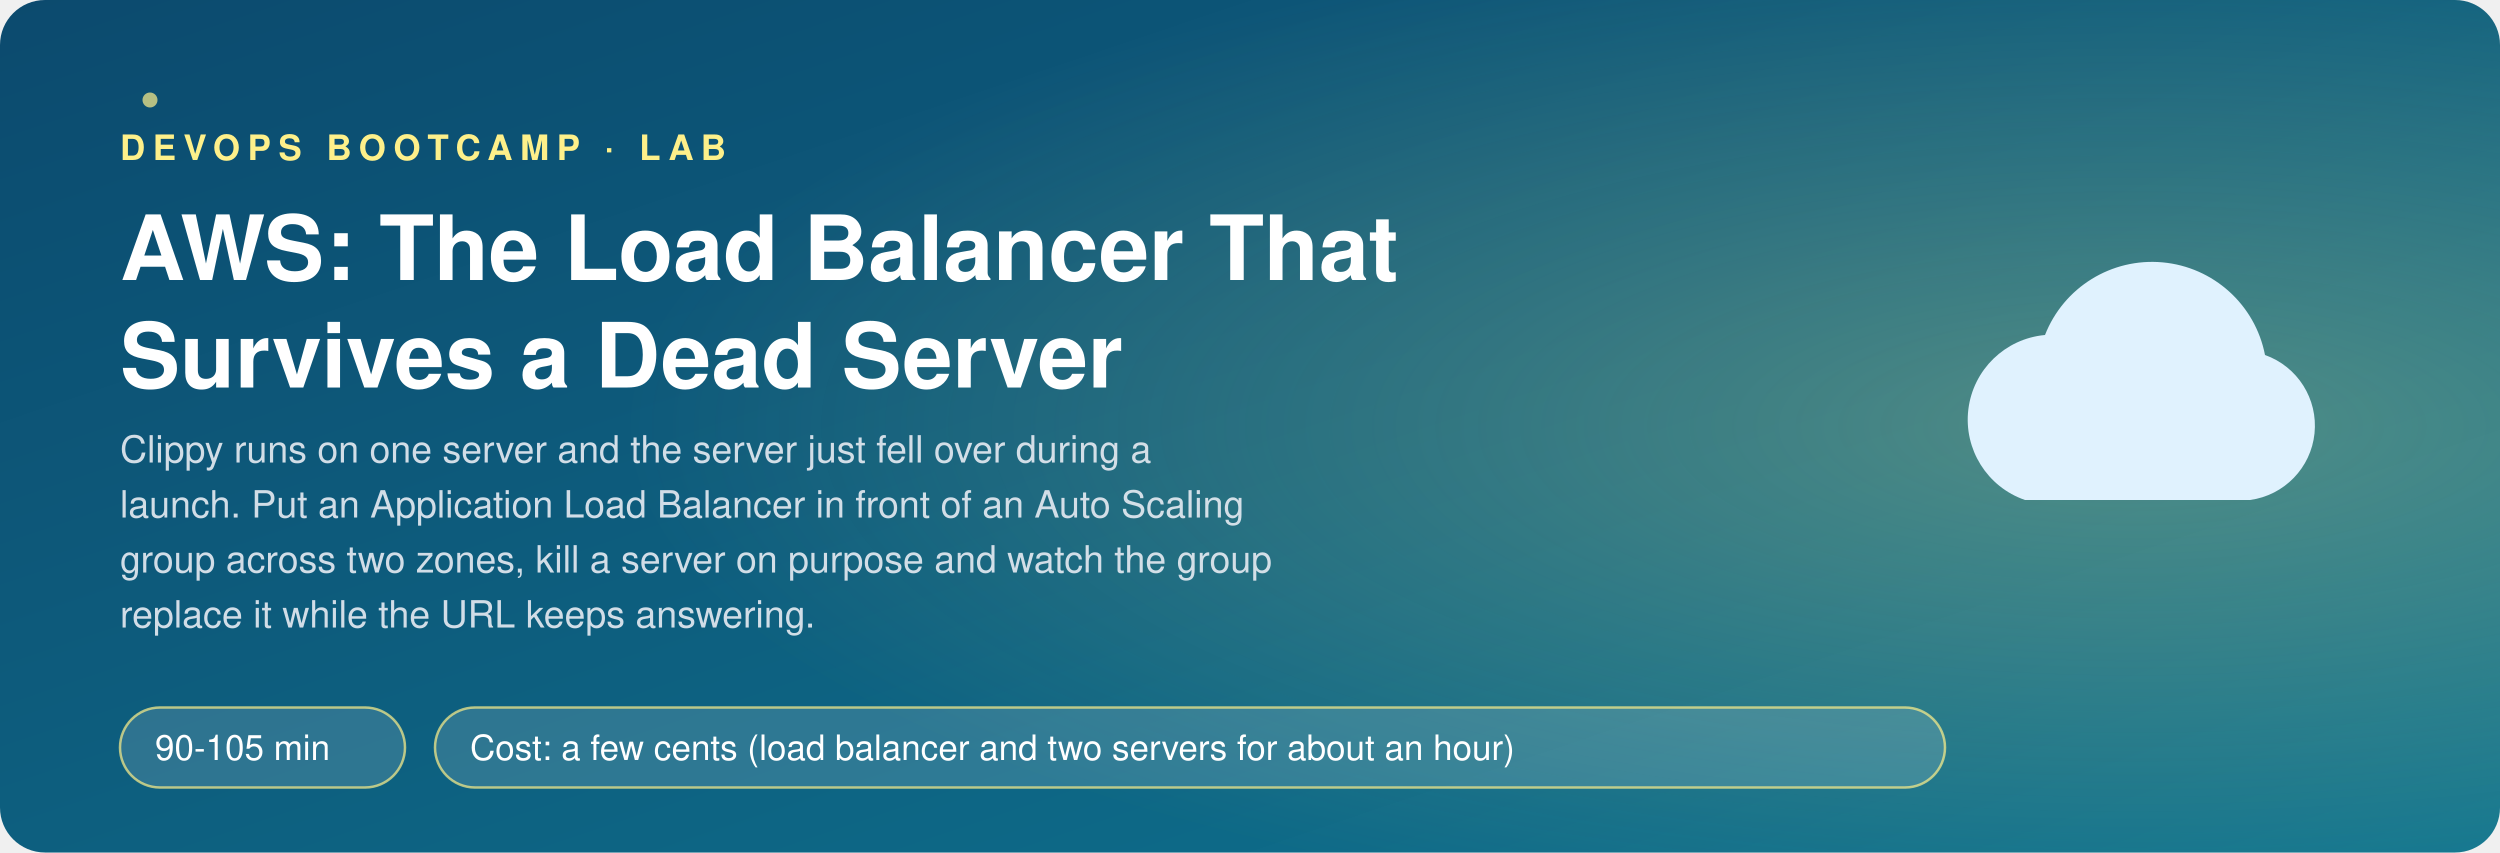
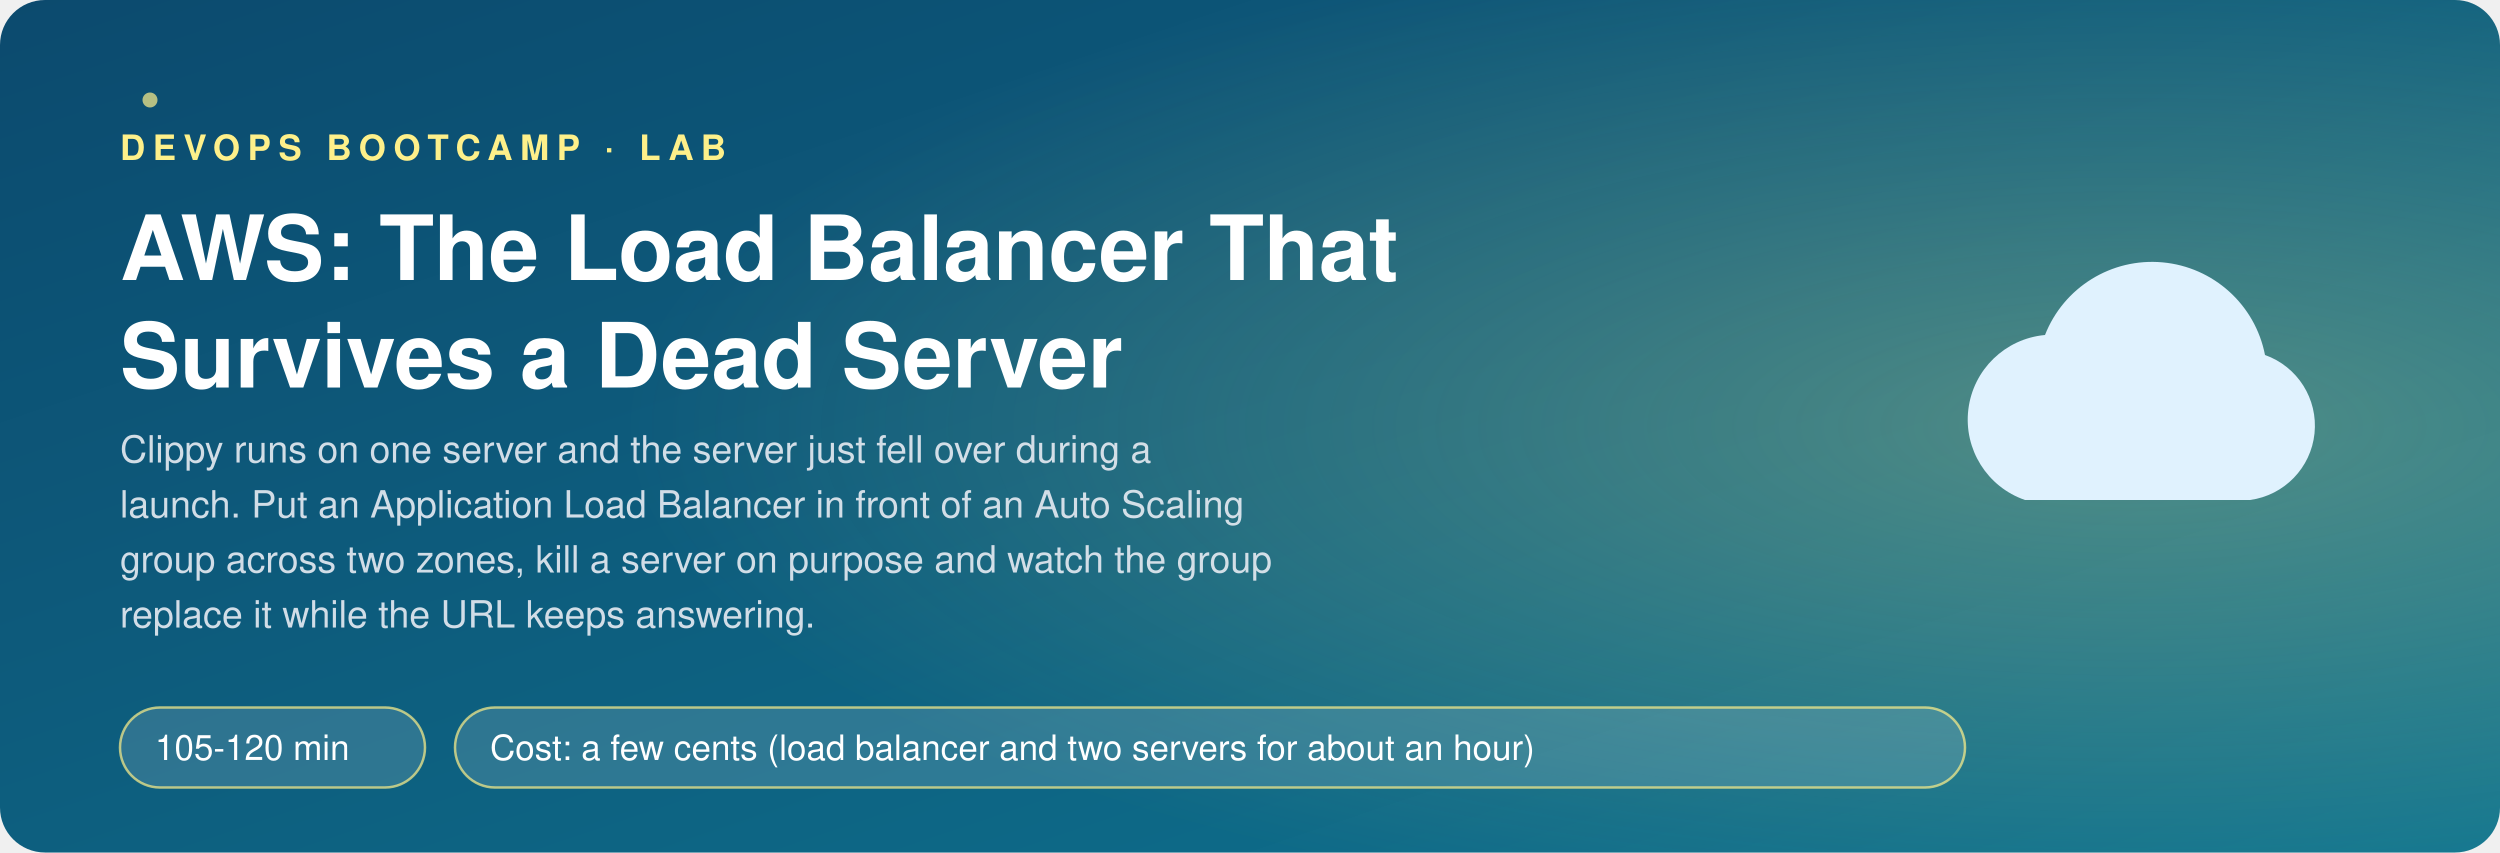
<svg xmlns="http://www.w3.org/2000/svg" width="1000" height="341" viewBox="0 0 1000 341" role="img" aria-label="AWS: The Load Balancer That Survives a Dead Server">
  <defs>
    <linearGradient id="bg" x1="0" y1="0" x2="1" y2="1">
      <stop offset="0" stop-color="#0c4a6e" />
      <stop offset="1" stop-color="#0e7490" />
    </linearGradient>
    <radialGradient id="glow" cx=".85" cy=".5" r=".6">
      <stop offset="0" stop-color="#fef08a" stop-opacity=".28" />
      <stop offset="1" stop-color="#fef08a" stop-opacity="0" />
    </radialGradient>
  </defs>
  <rect width="1000" height="341" rx="18" fill="url(#bg)" />
  <rect width="1000" height="341" rx="18" fill="url(#glow)" />
  <circle cx="60" cy="40" r="3" fill="#fef08a" opacity=".7">
    <animate attributeName="opacity" values=".2;.9;.2" dur="3s" repeatCount="indefinite" />
  </circle>
  <text x="48" y="64" font-size="14" letter-spacing="3" fill="#fef08a" font-family="Segoe UI,Helvetica,Arial,sans-serif" font-weight="700">DEVOPS BOOTCAMP · LAB</text>
  <text x="48" y="112" font-size="36" font-weight="800" fill="#ffffff" font-family="Segoe UI,Helvetica,Arial,sans-serif">AWS: The Load Balancer That</text>
  <text x="48" y="155" font-size="36" font-weight="800" fill="#ffffff" font-family="Segoe UI,Helvetica,Arial,sans-serif">Survives a Dead Server</text>
  <text x="48" y="185" font-size="15" fill="#e2e8f0" opacity=".92" font-family="Segoe UI,Helvetica,Arial,sans-serif">Clippy runs on one server and the server just fell over during a</text>
  <text x="48" y="207" font-size="15" fill="#e2e8f0" opacity=".92" font-family="Segoe UI,Helvetica,Arial,sans-serif">launch. Put an Application Load Balancer in front of an Auto Scaling</text>
  <text x="48" y="229" font-size="15" fill="#e2e8f0" opacity=".92" font-family="Segoe UI,Helvetica,Arial,sans-serif">group across two zones, kill a server on purpose and watch the group</text>
  <text x="48" y="251" font-size="15" fill="#e2e8f0" opacity=".92" font-family="Segoe UI,Helvetica,Arial,sans-serif">replace it while the URL keeps answering.</text>
-   <rect x="48" y="283" width="114" height="32" rx="16" fill="#ffffff" fill-opacity=".14" stroke="#fef08a" stroke-opacity=".7" />
-   <text x="62" y="304" font-size="14" fill="#ffffff" font-family="Segoe UI,Helvetica,Arial,sans-serif">90-105 min</text>
-   <rect x="174" y="283" width="604" height="32" rx="16" fill="#ffffff" fill-opacity=".14" stroke="#fef08a" stroke-opacity=".7" />
-   <text x="188" y="304" font-size="14" fill="#ffffff" font-family="Segoe UI,Helvetica,Arial,sans-serif">Cost: a few cents (load balancer and two servers for about an hour)</text>
+   <rect x="48" y="283" width="122" height="32" rx="16" fill="#ffffff" fill-opacity=".14" stroke="#fef08a" stroke-opacity=".7" />
+   <text x="62" y="304" font-size="14" fill="#ffffff" font-family="Segoe UI,Helvetica,Arial,sans-serif">105-120 min</text>
+   <rect x="182" y="283" width="604" height="32" rx="16" fill="#ffffff" fill-opacity=".14" stroke="#fef08a" stroke-opacity=".7" />
+   <text x="196" y="304" font-size="14" fill="#ffffff" font-family="Segoe UI,Helvetica,Arial,sans-serif">Cost: a few cents (load balancer and two servers for about an hour)</text>
  <g transform="translate(750,70)">
    <g>
      <path d="M60 130 a34 34 0 0 1 8 -66 a46 46 0 0 1 88 8 a30 30 0 0 1 -6 58 Z" fill="#e0f2fe" />
      <animateTransform attributeName="transform" type="translate" values="0,0;0,-8;0,0" dur="4s" repeatCount="indefinite" />
    </g>
    <path d="M70 190 v-40 m-10 12 l10 -14 l10 14" fill="none" stroke="#fef08a" stroke-width="5" stroke-linecap="round" stroke-linejoin="round" opacity="0">
      <animate attributeName="opacity" values="0;1;0" dur="2.4s" begin="-1.0s" repeatCount="indefinite" />
      <animateTransform attributeName="transform" type="translate" values="0,16;0,-12" dur="2.4s" begin="-1.0s" repeatCount="indefinite" />
    </path>
    <path d="M110 190 v-40 m-10 12 l10 -14 l10 14" fill="none" stroke="#fef08a" stroke-width="5" stroke-linecap="round" stroke-linejoin="round" opacity="0">
      <animate attributeName="opacity" values="0;1;0" dur="2.4s" begin="-0.4s" repeatCount="indefinite" />
      <animateTransform attributeName="transform" type="translate" values="0,16;0,-12" dur="2.4s" begin="-0.4s" repeatCount="indefinite" />
    </path>
    <path d="M150 190 v-40 m-10 12 l10 -14 l10 14" fill="none" stroke="#fef08a" stroke-width="5" stroke-linecap="round" stroke-linejoin="round" opacity="0">
      <animate attributeName="opacity" values="0;1;0" dur="2.4s" begin="0.2s" repeatCount="indefinite" />
      <animateTransform attributeName="transform" type="translate" values="0,16;0,-12" dur="2.4s" begin="0.2s" repeatCount="indefinite" />
    </path>
  </g>
</svg>
